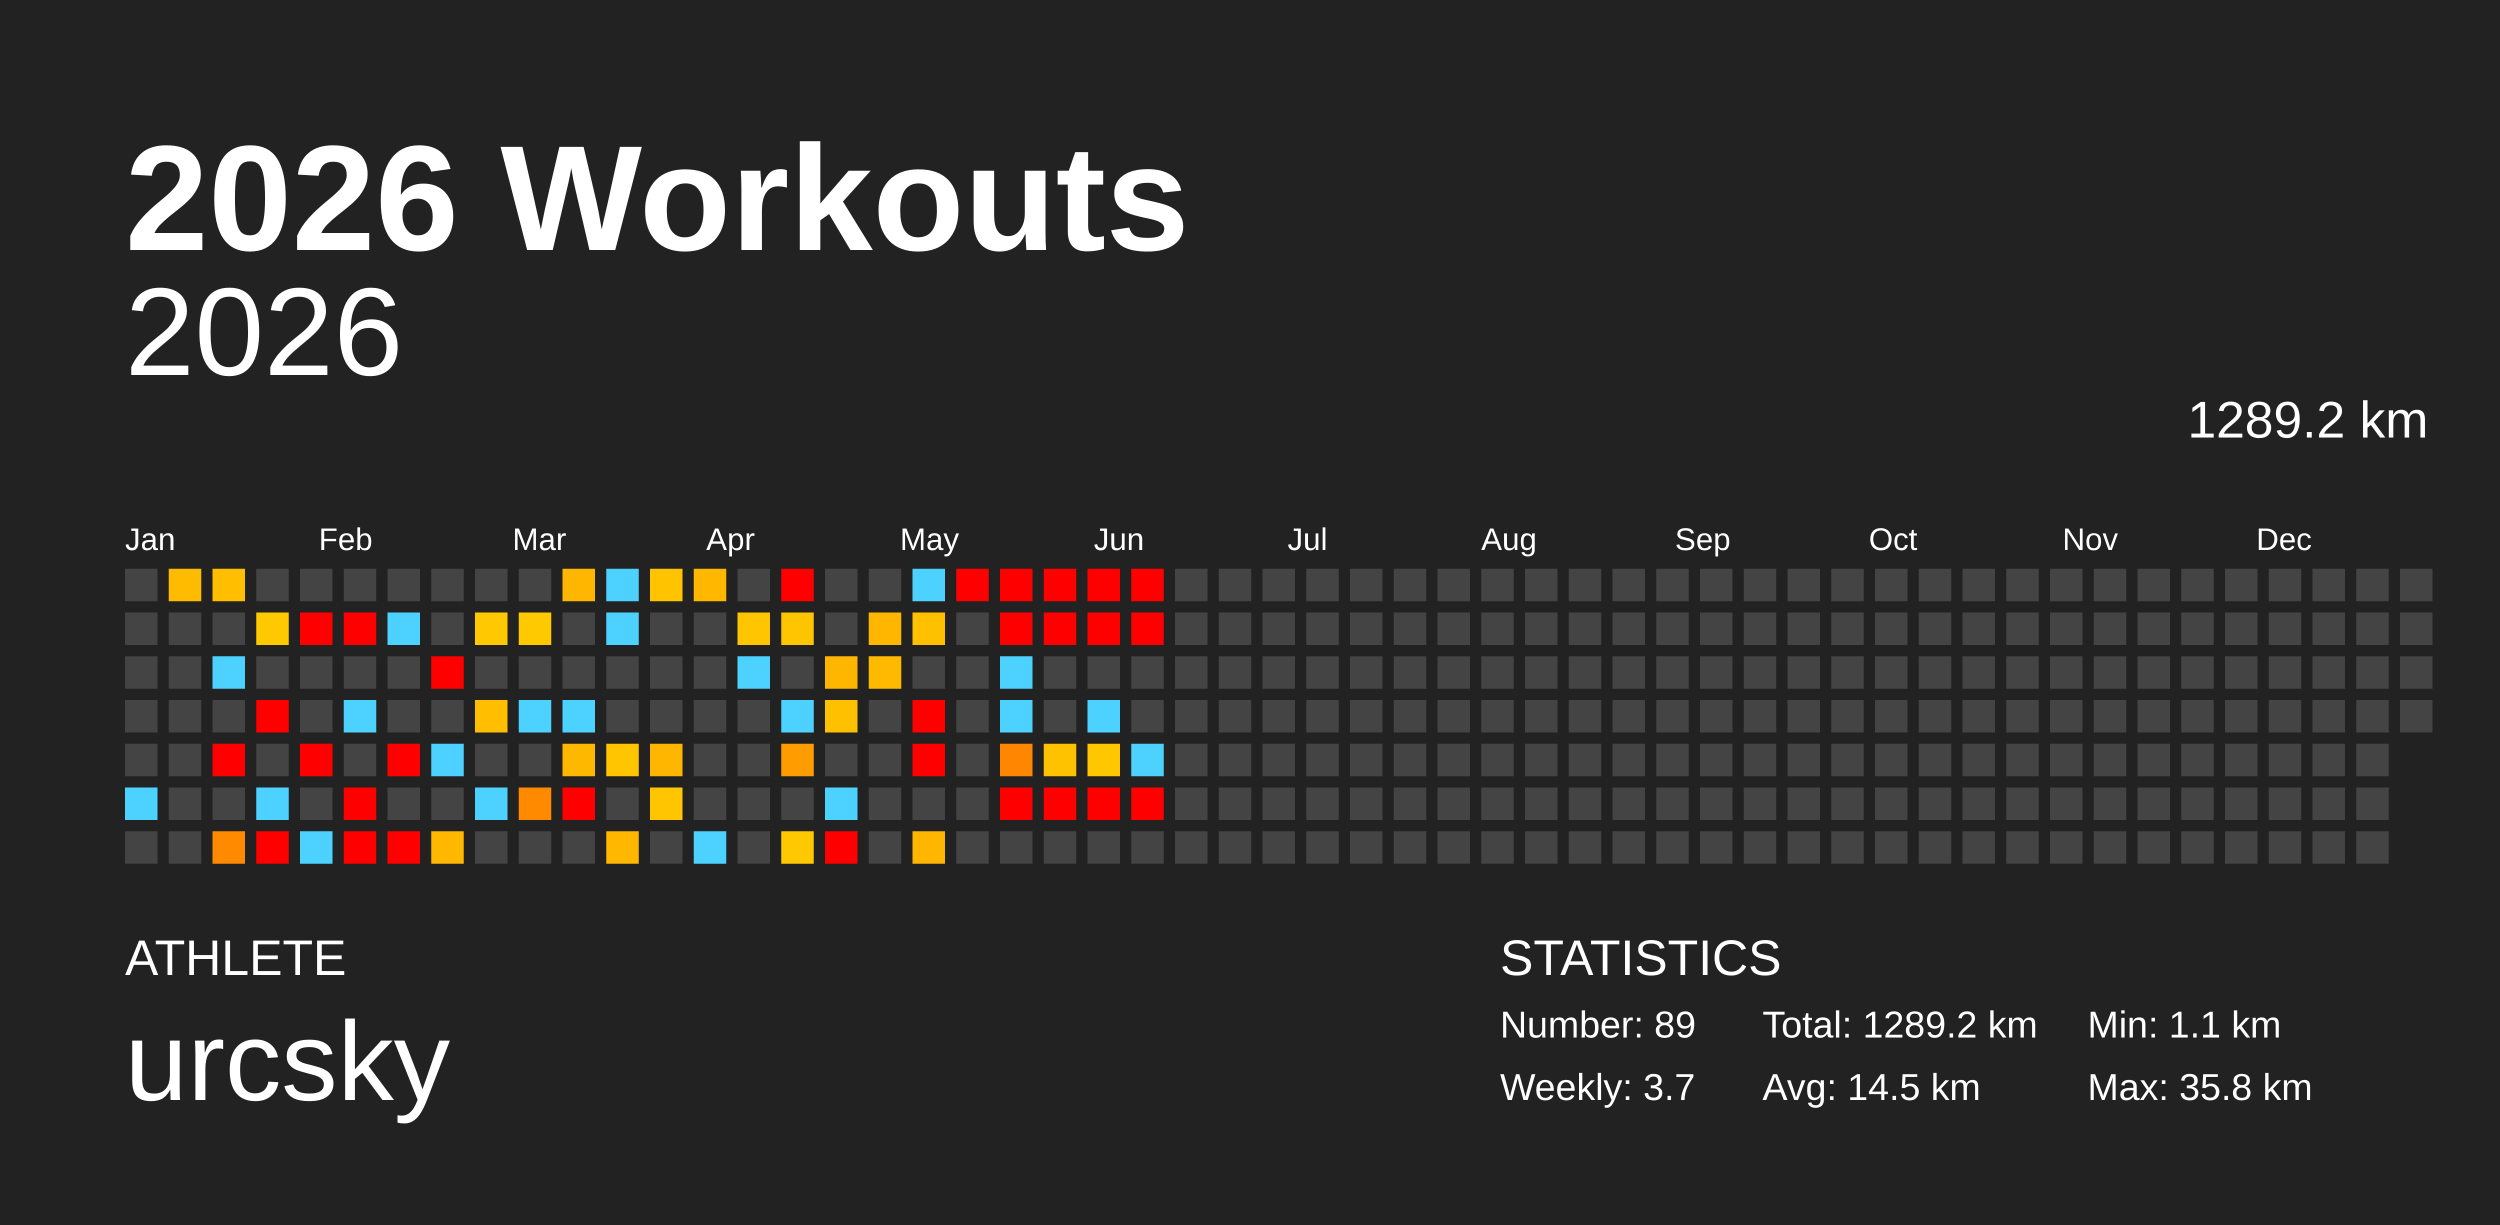
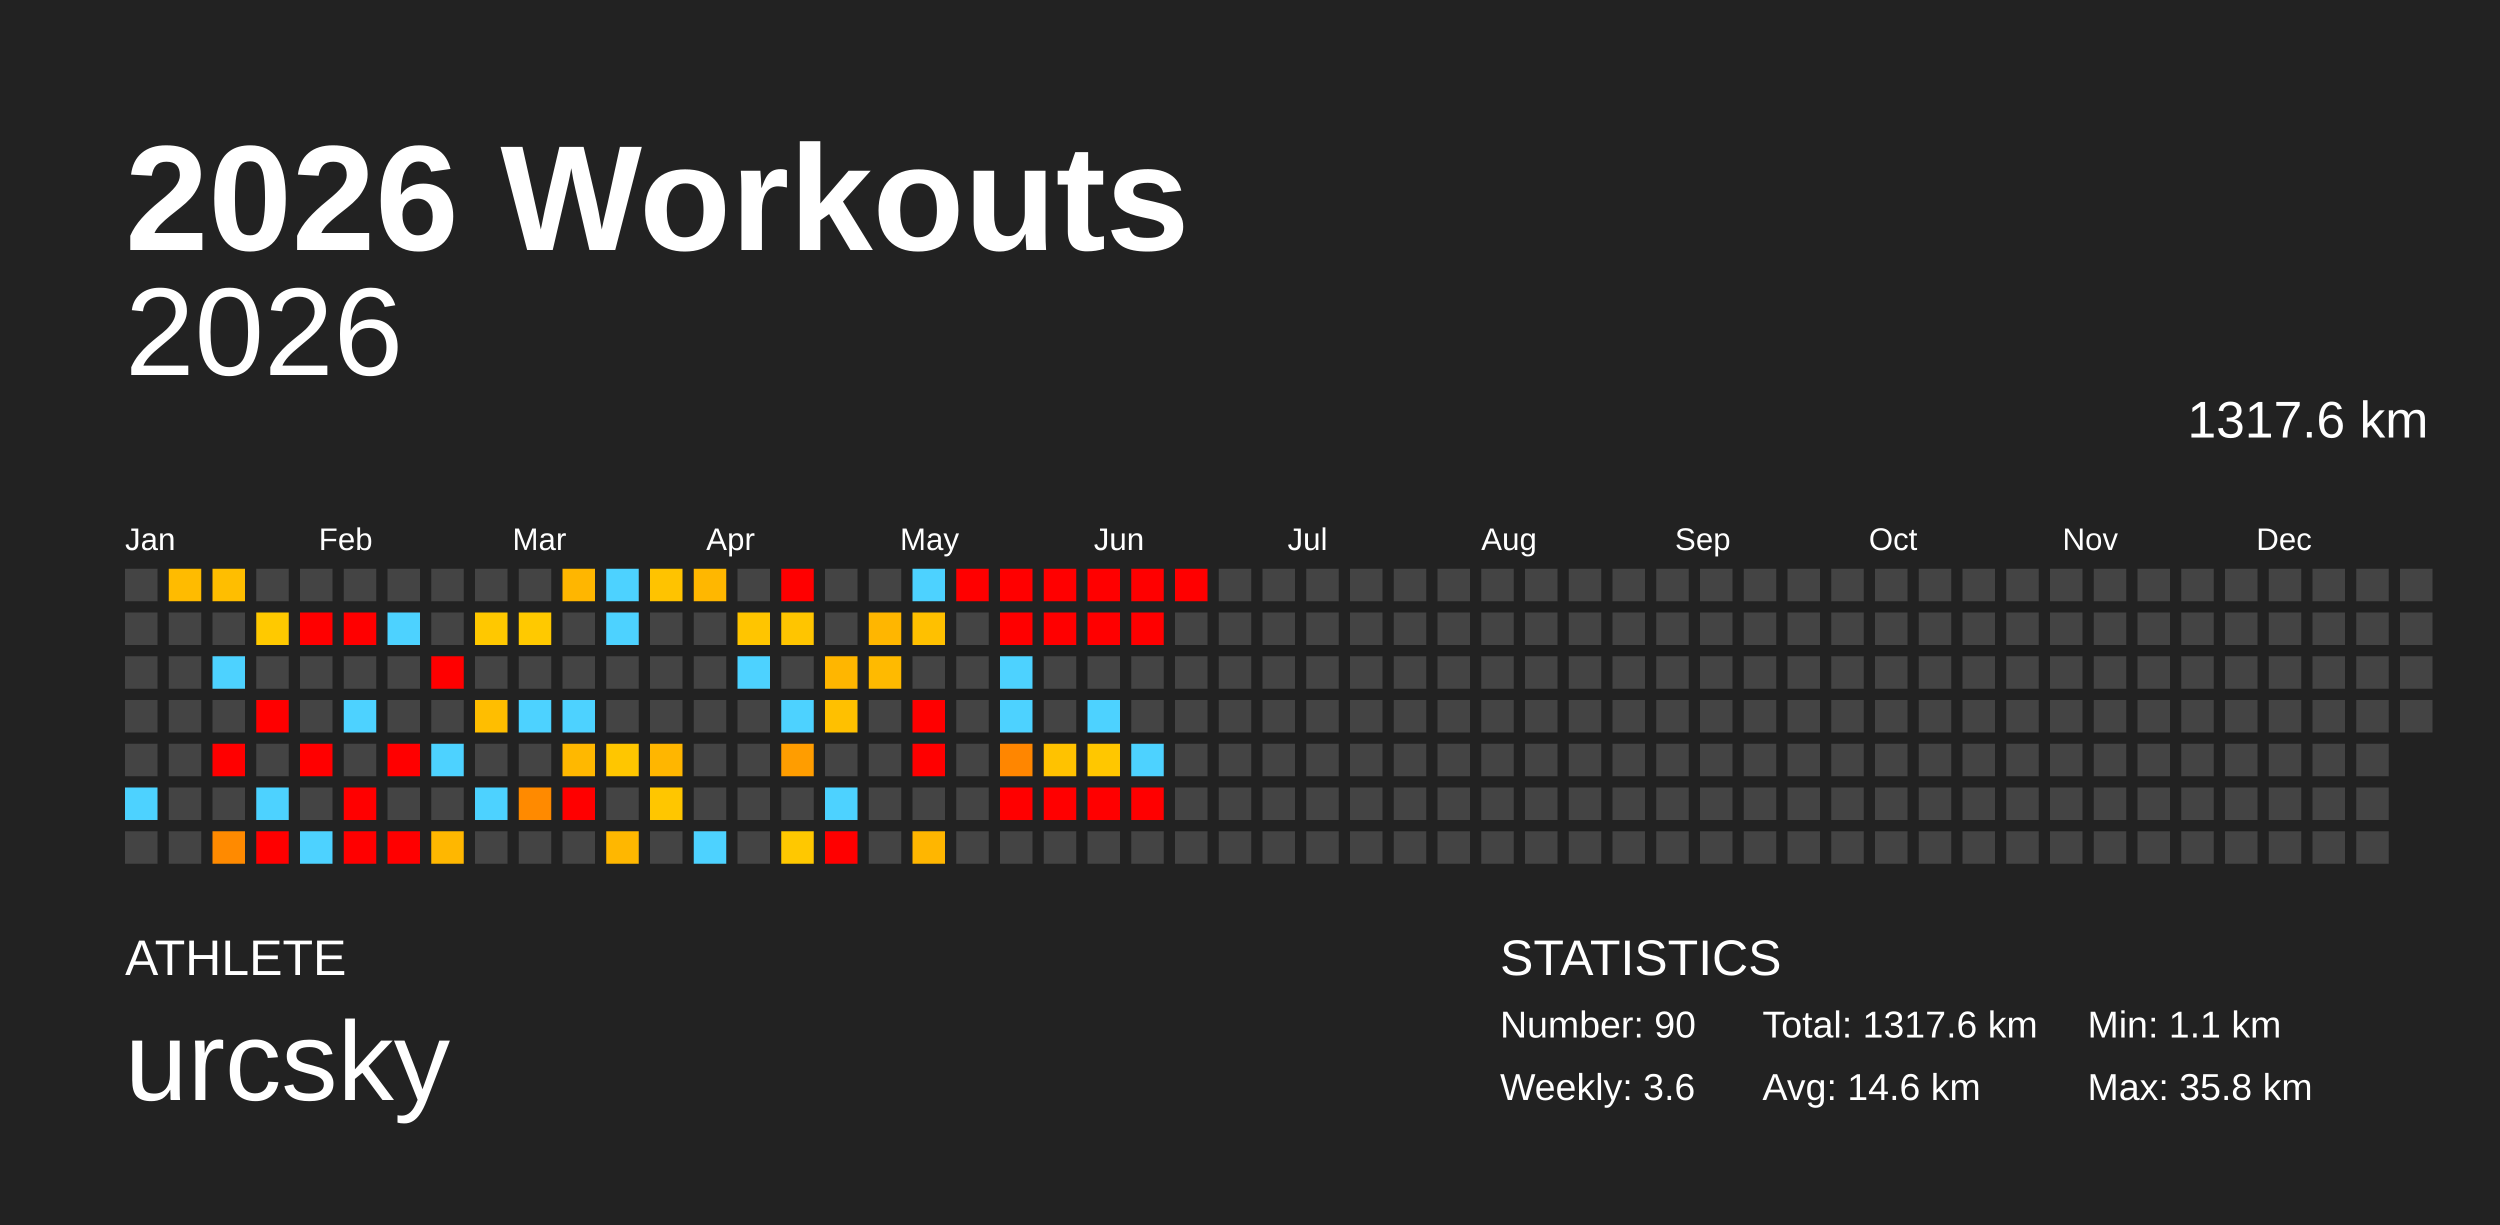
<svg xmlns="http://www.w3.org/2000/svg" baseProfile="full" height="98mm" version="1.1" viewBox="0,0,200,98" width="200mm">
  <defs />
  <rect fill="#222222" height="98" width="200" x="0" y="0" />
  <text fill="#FFFFFF" style="font-size:12px; font-family:Arial; font-weight:bold;" x="10" y="20">2026 Workouts</text>
  <text fill="#FFFFFF" style="font-size:4px; font-family:Arial" x="10" y="78">ATHLETE</text>
  <text fill="#FFFFFF" style="font-size:9px; font-family:Arial" x="10" y="88">urcsky</text>
  <text fill="#FFFFFF" style="font-size:4px; font-family:Arial" x="120" y="78">STATISTICS</text>
-   <text fill="#FFFFFF" style="font-size:3px; font-family:Arial" x="120" y="83">Number: 89</text>
-   <text fill="#FFFFFF" style="font-size:3px; font-family:Arial" x="120" y="88">Weekly: 3.7</text>
-   <text fill="#FFFFFF" style="font-size:3px; font-family:Arial" x="141" y="83">Total: 1289.2 km</text>
-   <text fill="#FFFFFF" style="font-size:3px; font-family:Arial" x="141" y="88">Avg: 14.5 km</text>
+   <text fill="#FFFFFF" style="font-size:3px; font-family:Arial" x="120" y="83">Number: 90</text>
+   <text fill="#FFFFFF" style="font-size:3px; font-family:Arial" x="120" y="88">Weekly: 3.6</text>
+   <text fill="#FFFFFF" style="font-size:3px; font-family:Arial" x="141" y="83">Total: 1317.6 km</text>
+   <text fill="#FFFFFF" style="font-size:3px; font-family:Arial" x="141" y="88">Avg: 14.6 km</text>
  <text fill="#FFFFFF" style="font-size:3px; font-family:Arial" x="167" y="83">Min: 1.1 km</text>
  <text fill="#FFFFFF" style="font-size:3px; font-family:Arial" x="167" y="88">Max: 35.8 km</text>
  <text alignment-baseline="hanging" fill="#FFFFFF" style="font-size:10.0px; font-family:Arial;" x="10" y="30">2026</text>
-   <text alignment-baseline="hanging" fill="#FFFFFF" style="font-size:4.125px; font-family:Arial;" x="175" y="35">1289.2 km</text>
+   <text alignment-baseline="hanging" fill="#FFFFFF" style="font-size:4.125px; font-family:Arial;" x="175" y="35">1317.6 km</text>
  <text fill="#FFFFFF" style="font-size:2.5px; font-family:Arial" x="10.0" y="44">Jan</text>
  <text fill="#FFFFFF" style="font-size:2.5px; font-family:Arial" x="25.5" y="44">Feb</text>
  <text fill="#FFFFFF" style="font-size:2.5px; font-family:Arial" x="41.0" y="44">Mar</text>
  <text fill="#FFFFFF" style="font-size:2.5px; font-family:Arial" x="56.5" y="44">Apr</text>
  <text fill="#FFFFFF" style="font-size:2.5px; font-family:Arial" x="72.0" y="44">May</text>
  <text fill="#FFFFFF" style="font-size:2.5px; font-family:Arial" x="87.5" y="44">Jun</text>
  <text fill="#FFFFFF" style="font-size:2.5px; font-family:Arial" x="103.0" y="44">Jul</text>
  <text fill="#FFFFFF" style="font-size:2.5px; font-family:Arial" x="118.5" y="44">Aug</text>
  <text fill="#FFFFFF" style="font-size:2.5px; font-family:Arial" x="134.0" y="44">Sep</text>
  <text fill="#FFFFFF" style="font-size:2.5px; font-family:Arial" x="149.5" y="44">Oct</text>
  <text fill="#FFFFFF" style="font-size:2.5px; font-family:Arial" x="165.0" y="44">Nov</text>
  <text fill="#FFFFFF" style="font-size:2.5px; font-family:Arial" x="180.5" y="44">Dec</text>
  <rect fill="#444444" height="2.6" width="2.6" x="10.0" y="45.5" />
  <rect fill="#444444" height="2.6" width="2.6" x="10.0" y="49.0" />
  <rect fill="#444444" height="2.6" width="2.6" x="10.0" y="52.5" />
  <rect fill="#444444" height="2.6" width="2.6" x="10.0" y="56.0" />
  <rect fill="#444444" height="2.6" width="2.6" x="10.0" y="59.5" />
  <rect fill="#4dd2ff" height="2.6" width="2.6" x="10.0" y="63.0" />
  <rect fill="#444444" height="2.6" width="2.6" x="10.0" y="66.5" />
  <rect fill="#ffbb00" height="2.6" width="2.6" x="13.5" y="45.5" />
  <rect fill="#444444" height="2.6" width="2.6" x="13.5" y="49.0" />
  <rect fill="#444444" height="2.6" width="2.6" x="13.5" y="52.5" />
  <rect fill="#444444" height="2.6" width="2.6" x="13.5" y="56.0" />
  <rect fill="#444444" height="2.6" width="2.6" x="13.5" y="59.5" />
  <rect fill="#444444" height="2.6" width="2.6" x="13.5" y="63.0" />
  <rect fill="#444444" height="2.6" width="2.6" x="13.5" y="66.5" />
  <rect fill="#ffbe00" height="2.6" width="2.6" x="17.0" y="45.5" />
  <rect fill="#444444" height="2.6" width="2.6" x="17.0" y="49.0" />
  <rect fill="#4dd2ff" height="2.6" width="2.6" x="17.0" y="52.5" />
  <rect fill="#444444" height="2.6" width="2.6" x="17.0" y="56.0" />
  <rect fill="red" height="2.6" width="2.6" x="17.0" y="59.5" />
  <rect fill="#444444" height="2.6" width="2.6" x="17.0" y="63.0" />
  <rect fill="#ff8a00" height="2.6" width="2.6" x="17.0" y="66.5" />
  <rect fill="#444444" height="2.6" width="2.6" x="20.5" y="45.5" />
  <rect fill="#ffc900" height="2.6" width="2.6" x="20.5" y="49.0" />
  <rect fill="#444444" height="2.6" width="2.6" x="20.5" y="52.5" />
  <rect fill="red" height="2.6" width="2.6" x="20.5" y="56.0" />
  <rect fill="#444444" height="2.6" width="2.6" x="20.5" y="59.5" />
  <rect fill="#4dd2ff" height="2.6" width="2.6" x="20.5" y="63.0" />
  <rect fill="red" height="2.6" width="2.6" x="20.5" y="66.5" />
  <rect fill="#444444" height="2.6" width="2.6" x="24.0" y="45.5" />
  <rect fill="red" height="2.6" width="2.6" x="24.0" y="49.0" />
  <rect fill="#444444" height="2.6" width="2.6" x="24.0" y="52.5" />
  <rect fill="#444444" height="2.6" width="2.6" x="24.0" y="56.0" />
  <rect fill="red" height="2.6" width="2.6" x="24.0" y="59.5" />
  <rect fill="#444444" height="2.6" width="2.6" x="24.0" y="63.0" />
  <rect fill="#4dd2ff" height="2.6" width="2.6" x="24.0" y="66.5" />
  <rect fill="#444444" height="2.6" width="2.6" x="27.5" y="45.5" />
  <rect fill="red" height="2.6" width="2.6" x="27.5" y="49.0" />
  <rect fill="#444444" height="2.6" width="2.6" x="27.5" y="52.5" />
  <rect fill="#4dd2ff" height="2.6" width="2.6" x="27.5" y="56.0" />
  <rect fill="#444444" height="2.6" width="2.6" x="27.5" y="59.5" />
  <rect fill="red" height="2.6" width="2.6" x="27.5" y="63.0" />
  <rect fill="red" height="2.6" width="2.6" x="27.5" y="66.5" />
  <rect fill="#444444" height="2.6" width="2.6" x="31.0" y="45.5" />
  <rect fill="#4dd2ff" height="2.6" width="2.6" x="31.0" y="49.0" />
  <rect fill="#444444" height="2.6" width="2.6" x="31.0" y="52.5" />
  <rect fill="#444444" height="2.6" width="2.6" x="31.0" y="56.0" />
  <rect fill="red" height="2.6" width="2.6" x="31.0" y="59.5" />
  <rect fill="#444444" height="2.6" width="2.6" x="31.0" y="63.0" />
  <rect fill="red" height="2.6" width="2.6" x="31.0" y="66.5" />
  <rect fill="#444444" height="2.6" width="2.6" x="34.5" y="45.5" />
  <rect fill="#444444" height="2.6" width="2.6" x="34.5" y="49.0" />
  <rect fill="red" height="2.6" width="2.6" x="34.5" y="52.5" />
  <rect fill="#444444" height="2.6" width="2.6" x="34.5" y="56.0" />
  <rect fill="#4dd2ff" height="2.6" width="2.6" x="34.5" y="59.5" />
  <rect fill="#444444" height="2.6" width="2.6" x="34.5" y="63.0" />
  <rect fill="#ffb700" height="2.6" width="2.6" x="34.5" y="66.5" />
  <rect fill="#444444" height="2.6" width="2.6" x="38.0" y="45.5" />
  <rect fill="#ffc800" height="2.6" width="2.6" x="38.0" y="49.0" />
  <rect fill="#444444" height="2.6" width="2.6" x="38.0" y="52.5" />
  <rect fill="#ffbe00" height="2.6" width="2.6" x="38.0" y="56.0" />
  <rect fill="#444444" height="2.6" width="2.6" x="38.0" y="59.5" />
  <rect fill="#4dd2ff" height="2.6" width="2.6" x="38.0" y="63.0" />
  <rect fill="#444444" height="2.6" width="2.6" x="38.0" y="66.5" />
  <rect fill="#444444" height="2.6" width="2.6" x="41.5" y="45.5" />
  <rect fill="#ffc900" height="2.6" width="2.6" x="41.5" y="49.0" />
  <rect fill="#444444" height="2.6" width="2.6" x="41.5" y="52.5" />
  <rect fill="#4dd2ff" height="2.6" width="2.6" x="41.5" y="56.0" />
  <rect fill="#444444" height="2.6" width="2.6" x="41.5" y="59.5" />
  <rect fill="#ff8a00" height="2.6" width="2.6" x="41.5" y="63.0" />
  <rect fill="#444444" height="2.6" width="2.6" x="41.5" y="66.5" />
  <rect fill="#ffb600" height="2.6" width="2.6" x="45.0" y="45.5" />
  <rect fill="#444444" height="2.6" width="2.6" x="45.0" y="49.0" />
  <rect fill="#444444" height="2.6" width="2.6" x="45.0" y="52.5" />
  <rect fill="#4dd2ff" height="2.6" width="2.6" x="45.0" y="56.0" />
  <rect fill="#ffb800" height="2.6" width="2.6" x="45.0" y="59.5" />
  <rect fill="red" height="2.6" width="2.6" x="45.0" y="63.0" />
  <rect fill="#444444" height="2.6" width="2.6" x="45.0" y="66.5" />
  <rect fill="#4dd2ff" height="2.6" width="2.6" x="48.5" y="45.5" />
  <rect fill="#4dd2ff" height="2.6" width="2.6" x="48.5" y="49.0" />
  <rect fill="#444444" height="2.6" width="2.6" x="48.5" y="52.5" />
  <rect fill="#444444" height="2.6" width="2.6" x="48.5" y="56.0" />
  <rect fill="#ffc600" height="2.6" width="2.6" x="48.5" y="59.5" />
  <rect fill="#444444" height="2.6" width="2.6" x="48.5" y="63.0" />
  <rect fill="#ffb700" height="2.6" width="2.6" x="48.5" y="66.5" />
  <rect fill="#ffc300" height="2.6" width="2.6" x="52.0" y="45.5" />
  <rect fill="#444444" height="2.6" width="2.6" x="52.0" y="49.0" />
  <rect fill="#444444" height="2.6" width="2.6" x="52.0" y="52.5" />
  <rect fill="#444444" height="2.6" width="2.6" x="52.0" y="56.0" />
  <rect fill="#ffb600" height="2.6" width="2.6" x="52.0" y="59.5" />
  <rect fill="#ffc600" height="2.6" width="2.6" x="52.0" y="63.0" />
  <rect fill="#444444" height="2.6" width="2.6" x="52.0" y="66.5" />
  <rect fill="#ffb700" height="2.6" width="2.6" x="55.5" y="45.5" />
  <rect fill="#444444" height="2.6" width="2.6" x="55.5" y="49.0" />
  <rect fill="#444444" height="2.6" width="2.6" x="55.5" y="52.5" />
  <rect fill="#444444" height="2.6" width="2.6" x="55.5" y="56.0" />
  <rect fill="#444444" height="2.6" width="2.6" x="55.5" y="59.5" />
  <rect fill="#444444" height="2.6" width="2.6" x="55.5" y="63.0" />
  <rect fill="#4dd2ff" height="2.6" width="2.6" x="55.5" y="66.5" />
  <rect fill="#444444" height="2.6" width="2.6" x="59.0" y="45.5" />
  <rect fill="#ffc500" height="2.6" width="2.6" x="59.0" y="49.0" />
  <rect fill="#4dd2ff" height="2.6" width="2.6" x="59.0" y="52.5" />
  <rect fill="#444444" height="2.6" width="2.6" x="59.0" y="56.0" />
  <rect fill="#444444" height="2.6" width="2.6" x="59.0" y="59.5" />
  <rect fill="#444444" height="2.6" width="2.6" x="59.0" y="63.0" />
  <rect fill="#444444" height="2.6" width="2.6" x="59.0" y="66.5" />
  <rect fill="red" height="2.6" width="2.6" x="62.5" y="45.5" />
  <rect fill="#ffc500" height="2.6" width="2.6" x="62.5" y="49.0" />
  <rect fill="#444444" height="2.6" width="2.6" x="62.5" y="52.5" />
  <rect fill="#4dd2ff" height="2.6" width="2.6" x="62.5" y="56.0" />
  <rect fill="#ff9d00" height="2.6" width="2.6" x="62.5" y="59.5" />
  <rect fill="#444444" height="2.6" width="2.6" x="62.5" y="63.0" />
  <rect fill="#ffc800" height="2.6" width="2.6" x="62.5" y="66.5" />
  <rect fill="#444444" height="2.6" width="2.6" x="66.0" y="45.5" />
  <rect fill="#444444" height="2.6" width="2.6" x="66.0" y="49.0" />
  <rect fill="#ffb600" height="2.6" width="2.6" x="66.0" y="52.5" />
  <rect fill="#ffc000" height="2.6" width="2.6" x="66.0" y="56.0" />
  <rect fill="#444444" height="2.6" width="2.6" x="66.0" y="59.5" />
  <rect fill="#4dd2ff" height="2.6" width="2.6" x="66.0" y="63.0" />
  <rect fill="red" height="2.6" width="2.6" x="66.0" y="66.5" />
  <rect fill="#444444" height="2.6" width="2.6" x="69.5" y="45.5" />
  <rect fill="#ffb600" height="2.6" width="2.6" x="69.5" y="49.0" />
  <rect fill="#ffba00" height="2.6" width="2.6" x="69.5" y="52.5" />
  <rect fill="#444444" height="2.6" width="2.6" x="69.5" y="56.0" />
  <rect fill="#444444" height="2.6" width="2.6" x="69.5" y="59.5" />
  <rect fill="#444444" height="2.6" width="2.6" x="69.5" y="63.0" />
  <rect fill="#444444" height="2.6" width="2.6" x="69.5" y="66.5" />
  <rect fill="#4dd2ff" height="2.6" width="2.6" x="73.0" y="45.5" />
  <rect fill="#ffc000" height="2.6" width="2.6" x="73.0" y="49.0" />
  <rect fill="#444444" height="2.6" width="2.6" x="73.0" y="52.5" />
  <rect fill="red" height="2.6" width="2.6" x="73.0" y="56.0" />
  <rect fill="red" height="2.6" width="2.6" x="73.0" y="59.5" />
  <rect fill="#444444" height="2.6" width="2.6" x="73.0" y="63.0" />
  <rect fill="#ffb600" height="2.6" width="2.6" x="73.0" y="66.5" />
  <rect fill="red" height="2.6" width="2.6" x="76.5" y="45.5" />
  <rect fill="#444444" height="2.6" width="2.6" x="76.5" y="49.0" />
  <rect fill="#444444" height="2.6" width="2.6" x="76.5" y="52.5" />
  <rect fill="#444444" height="2.6" width="2.6" x="76.5" y="56.0" />
  <rect fill="#444444" height="2.6" width="2.6" x="76.5" y="59.5" />
  <rect fill="#444444" height="2.6" width="2.6" x="76.5" y="63.0" />
  <rect fill="#444444" height="2.6" width="2.6" x="76.5" y="66.5" />
  <rect fill="red" height="2.6" width="2.6" x="80.0" y="45.5" />
  <rect fill="red" height="2.6" width="2.6" x="80.0" y="49.0" />
  <rect fill="#4dd2ff" height="2.6" width="2.6" x="80.0" y="52.5" />
  <rect fill="#4dd2ff" height="2.6" width="2.6" x="80.0" y="56.0" />
  <rect fill="#ff8600" height="2.6" width="2.6" x="80.0" y="59.5" />
  <rect fill="red" height="2.6" width="2.6" x="80.0" y="63.0" />
  <rect fill="#444444" height="2.6" width="2.6" x="80.0" y="66.5" />
  <rect fill="red" height="2.6" width="2.6" x="83.5" y="45.5" />
  <rect fill="red" height="2.6" width="2.6" x="83.5" y="49.0" />
  <rect fill="#444444" height="2.6" width="2.6" x="83.5" y="52.5" />
  <rect fill="#444444" height="2.6" width="2.6" x="83.5" y="56.0" />
  <rect fill="#ffc200" height="2.6" width="2.6" x="83.5" y="59.5" />
  <rect fill="red" height="2.6" width="2.6" x="83.5" y="63.0" />
  <rect fill="#444444" height="2.6" width="2.6" x="83.5" y="66.5" />
  <rect fill="red" height="2.6" width="2.6" x="87.0" y="45.5" />
  <rect fill="red" height="2.6" width="2.6" x="87.0" y="49.0" />
  <rect fill="#444444" height="2.6" width="2.6" x="87.0" y="52.5" />
  <rect fill="#4dd2ff" height="2.6" width="2.6" x="87.0" y="56.0" />
  <rect fill="#ffc700" height="2.6" width="2.6" x="87.0" y="59.5" />
  <rect fill="red" height="2.6" width="2.6" x="87.0" y="63.0" />
  <rect fill="#444444" height="2.6" width="2.6" x="87.0" y="66.5" />
  <rect fill="red" height="2.6" width="2.6" x="90.5" y="45.5" />
  <rect fill="red" height="2.6" width="2.6" x="90.5" y="49.0" />
  <rect fill="#444444" height="2.6" width="2.6" x="90.5" y="52.5" />
  <rect fill="#444444" height="2.6" width="2.6" x="90.5" y="56.0" />
  <rect fill="#4dd2ff" height="2.6" width="2.6" x="90.5" y="59.5" />
  <rect fill="red" height="2.6" width="2.6" x="90.5" y="63.0" />
  <rect fill="#444444" height="2.6" width="2.6" x="90.5" y="66.5" />
-   <rect fill="#444444" height="2.6" width="2.6" x="94.0" y="45.5" />
+   <rect fill="red" height="2.6" width="2.6" x="94.0" y="45.5" />
  <rect fill="#444444" height="2.6" width="2.6" x="94.0" y="49.0" />
  <rect fill="#444444" height="2.6" width="2.6" x="94.0" y="52.5" />
  <rect fill="#444444" height="2.6" width="2.6" x="94.0" y="56.0" />
  <rect fill="#444444" height="2.6" width="2.6" x="94.0" y="59.5" />
  <rect fill="#444444" height="2.6" width="2.6" x="94.0" y="63.0" />
  <rect fill="#444444" height="2.6" width="2.6" x="94.0" y="66.5" />
  <rect fill="#444444" height="2.6" width="2.6" x="97.5" y="45.5" />
  <rect fill="#444444" height="2.6" width="2.6" x="97.5" y="49.0" />
  <rect fill="#444444" height="2.6" width="2.6" x="97.5" y="52.5" />
  <rect fill="#444444" height="2.6" width="2.6" x="97.5" y="56.0" />
  <rect fill="#444444" height="2.6" width="2.6" x="97.5" y="59.5" />
  <rect fill="#444444" height="2.6" width="2.6" x="97.5" y="63.0" />
  <rect fill="#444444" height="2.6" width="2.6" x="97.5" y="66.5" />
  <rect fill="#444444" height="2.6" width="2.6" x="101.0" y="45.5" />
  <rect fill="#444444" height="2.6" width="2.6" x="101.0" y="49.0" />
  <rect fill="#444444" height="2.6" width="2.6" x="101.0" y="52.5" />
  <rect fill="#444444" height="2.6" width="2.6" x="101.0" y="56.0" />
  <rect fill="#444444" height="2.6" width="2.6" x="101.0" y="59.5" />
  <rect fill="#444444" height="2.6" width="2.6" x="101.0" y="63.0" />
  <rect fill="#444444" height="2.6" width="2.6" x="101.0" y="66.5" />
  <rect fill="#444444" height="2.6" width="2.6" x="104.5" y="45.5" />
  <rect fill="#444444" height="2.6" width="2.6" x="104.5" y="49.0" />
  <rect fill="#444444" height="2.6" width="2.6" x="104.5" y="52.5" />
  <rect fill="#444444" height="2.6" width="2.6" x="104.5" y="56.0" />
  <rect fill="#444444" height="2.6" width="2.6" x="104.5" y="59.5" />
  <rect fill="#444444" height="2.6" width="2.6" x="104.5" y="63.0" />
  <rect fill="#444444" height="2.6" width="2.6" x="104.5" y="66.5" />
  <rect fill="#444444" height="2.6" width="2.6" x="108.0" y="45.5" />
  <rect fill="#444444" height="2.6" width="2.6" x="108.0" y="49.0" />
  <rect fill="#444444" height="2.6" width="2.6" x="108.0" y="52.5" />
  <rect fill="#444444" height="2.6" width="2.6" x="108.0" y="56.0" />
  <rect fill="#444444" height="2.6" width="2.6" x="108.0" y="59.5" />
  <rect fill="#444444" height="2.6" width="2.6" x="108.0" y="63.0" />
  <rect fill="#444444" height="2.6" width="2.6" x="108.0" y="66.5" />
  <rect fill="#444444" height="2.6" width="2.6" x="111.5" y="45.5" />
  <rect fill="#444444" height="2.6" width="2.6" x="111.5" y="49.0" />
  <rect fill="#444444" height="2.6" width="2.6" x="111.5" y="52.5" />
  <rect fill="#444444" height="2.6" width="2.6" x="111.5" y="56.0" />
  <rect fill="#444444" height="2.6" width="2.6" x="111.5" y="59.5" />
  <rect fill="#444444" height="2.6" width="2.6" x="111.5" y="63.0" />
  <rect fill="#444444" height="2.6" width="2.6" x="111.5" y="66.5" />
  <rect fill="#444444" height="2.6" width="2.6" x="115.0" y="45.5" />
  <rect fill="#444444" height="2.6" width="2.6" x="115.0" y="49.0" />
  <rect fill="#444444" height="2.6" width="2.6" x="115.0" y="52.5" />
  <rect fill="#444444" height="2.6" width="2.6" x="115.0" y="56.0" />
  <rect fill="#444444" height="2.6" width="2.6" x="115.0" y="59.5" />
  <rect fill="#444444" height="2.6" width="2.6" x="115.0" y="63.0" />
  <rect fill="#444444" height="2.6" width="2.6" x="115.0" y="66.5" />
  <rect fill="#444444" height="2.6" width="2.6" x="118.5" y="45.5" />
  <rect fill="#444444" height="2.6" width="2.6" x="118.5" y="49.0" />
  <rect fill="#444444" height="2.6" width="2.6" x="118.5" y="52.5" />
  <rect fill="#444444" height="2.6" width="2.6" x="118.5" y="56.0" />
  <rect fill="#444444" height="2.6" width="2.6" x="118.5" y="59.5" />
  <rect fill="#444444" height="2.6" width="2.6" x="118.5" y="63.0" />
  <rect fill="#444444" height="2.6" width="2.6" x="118.5" y="66.5" />
  <rect fill="#444444" height="2.6" width="2.6" x="122.0" y="45.5" />
  <rect fill="#444444" height="2.6" width="2.6" x="122.0" y="49.0" />
  <rect fill="#444444" height="2.6" width="2.6" x="122.0" y="52.5" />
  <rect fill="#444444" height="2.6" width="2.6" x="122.0" y="56.0" />
  <rect fill="#444444" height="2.6" width="2.6" x="122.0" y="59.5" />
  <rect fill="#444444" height="2.6" width="2.6" x="122.0" y="63.0" />
  <rect fill="#444444" height="2.6" width="2.6" x="122.0" y="66.5" />
  <rect fill="#444444" height="2.6" width="2.6" x="125.5" y="45.5" />
  <rect fill="#444444" height="2.6" width="2.6" x="125.5" y="49.0" />
  <rect fill="#444444" height="2.6" width="2.6" x="125.5" y="52.5" />
  <rect fill="#444444" height="2.6" width="2.6" x="125.5" y="56.0" />
  <rect fill="#444444" height="2.6" width="2.6" x="125.5" y="59.5" />
  <rect fill="#444444" height="2.6" width="2.6" x="125.5" y="63.0" />
  <rect fill="#444444" height="2.6" width="2.6" x="125.5" y="66.5" />
  <rect fill="#444444" height="2.6" width="2.6" x="129.0" y="45.5" />
  <rect fill="#444444" height="2.6" width="2.6" x="129.0" y="49.0" />
  <rect fill="#444444" height="2.6" width="2.6" x="129.0" y="52.5" />
  <rect fill="#444444" height="2.6" width="2.6" x="129.0" y="56.0" />
  <rect fill="#444444" height="2.6" width="2.6" x="129.0" y="59.5" />
  <rect fill="#444444" height="2.6" width="2.6" x="129.0" y="63.0" />
  <rect fill="#444444" height="2.6" width="2.6" x="129.0" y="66.5" />
  <rect fill="#444444" height="2.6" width="2.6" x="132.5" y="45.5" />
  <rect fill="#444444" height="2.6" width="2.6" x="132.5" y="49.0" />
  <rect fill="#444444" height="2.6" width="2.6" x="132.5" y="52.5" />
  <rect fill="#444444" height="2.6" width="2.6" x="132.5" y="56.0" />
  <rect fill="#444444" height="2.6" width="2.6" x="132.5" y="59.5" />
  <rect fill="#444444" height="2.6" width="2.6" x="132.5" y="63.0" />
  <rect fill="#444444" height="2.6" width="2.6" x="132.5" y="66.5" />
  <rect fill="#444444" height="2.6" width="2.6" x="136.0" y="45.5" />
  <rect fill="#444444" height="2.6" width="2.6" x="136.0" y="49.0" />
  <rect fill="#444444" height="2.6" width="2.6" x="136.0" y="52.5" />
  <rect fill="#444444" height="2.6" width="2.6" x="136.0" y="56.0" />
  <rect fill="#444444" height="2.6" width="2.6" x="136.0" y="59.5" />
  <rect fill="#444444" height="2.6" width="2.6" x="136.0" y="63.0" />
  <rect fill="#444444" height="2.6" width="2.6" x="136.0" y="66.5" />
  <rect fill="#444444" height="2.6" width="2.6" x="139.5" y="45.5" />
  <rect fill="#444444" height="2.6" width="2.6" x="139.5" y="49.0" />
  <rect fill="#444444" height="2.6" width="2.6" x="139.5" y="52.5" />
  <rect fill="#444444" height="2.6" width="2.6" x="139.5" y="56.0" />
  <rect fill="#444444" height="2.6" width="2.6" x="139.5" y="59.5" />
  <rect fill="#444444" height="2.6" width="2.6" x="139.5" y="63.0" />
  <rect fill="#444444" height="2.6" width="2.6" x="139.5" y="66.5" />
  <rect fill="#444444" height="2.6" width="2.6" x="143.0" y="45.5" />
  <rect fill="#444444" height="2.6" width="2.6" x="143.0" y="49.0" />
  <rect fill="#444444" height="2.6" width="2.6" x="143.0" y="52.5" />
  <rect fill="#444444" height="2.6" width="2.6" x="143.0" y="56.0" />
  <rect fill="#444444" height="2.6" width="2.6" x="143.0" y="59.5" />
  <rect fill="#444444" height="2.6" width="2.6" x="143.0" y="63.0" />
  <rect fill="#444444" height="2.6" width="2.6" x="143.0" y="66.5" />
  <rect fill="#444444" height="2.6" width="2.6" x="146.5" y="45.5" />
  <rect fill="#444444" height="2.6" width="2.6" x="146.5" y="49.0" />
  <rect fill="#444444" height="2.6" width="2.6" x="146.5" y="52.5" />
  <rect fill="#444444" height="2.6" width="2.6" x="146.5" y="56.0" />
  <rect fill="#444444" height="2.6" width="2.6" x="146.5" y="59.5" />
  <rect fill="#444444" height="2.6" width="2.6" x="146.5" y="63.0" />
  <rect fill="#444444" height="2.6" width="2.6" x="146.5" y="66.5" />
  <rect fill="#444444" height="2.6" width="2.6" x="150.0" y="45.5" />
  <rect fill="#444444" height="2.6" width="2.6" x="150.0" y="49.0" />
  <rect fill="#444444" height="2.6" width="2.6" x="150.0" y="52.5" />
  <rect fill="#444444" height="2.6" width="2.6" x="150.0" y="56.0" />
  <rect fill="#444444" height="2.6" width="2.6" x="150.0" y="59.5" />
  <rect fill="#444444" height="2.6" width="2.6" x="150.0" y="63.0" />
  <rect fill="#444444" height="2.6" width="2.6" x="150.0" y="66.5" />
  <rect fill="#444444" height="2.6" width="2.6" x="153.5" y="45.5" />
  <rect fill="#444444" height="2.6" width="2.6" x="153.5" y="49.0" />
  <rect fill="#444444" height="2.6" width="2.6" x="153.5" y="52.5" />
  <rect fill="#444444" height="2.6" width="2.6" x="153.5" y="56.0" />
  <rect fill="#444444" height="2.6" width="2.6" x="153.5" y="59.5" />
  <rect fill="#444444" height="2.6" width="2.6" x="153.5" y="63.0" />
  <rect fill="#444444" height="2.6" width="2.6" x="153.5" y="66.5" />
  <rect fill="#444444" height="2.6" width="2.6" x="157.0" y="45.5" />
  <rect fill="#444444" height="2.6" width="2.6" x="157.0" y="49.0" />
  <rect fill="#444444" height="2.6" width="2.6" x="157.0" y="52.5" />
  <rect fill="#444444" height="2.6" width="2.6" x="157.0" y="56.0" />
  <rect fill="#444444" height="2.6" width="2.6" x="157.0" y="59.5" />
  <rect fill="#444444" height="2.6" width="2.6" x="157.0" y="63.0" />
  <rect fill="#444444" height="2.6" width="2.6" x="157.0" y="66.5" />
  <rect fill="#444444" height="2.6" width="2.6" x="160.5" y="45.5" />
  <rect fill="#444444" height="2.6" width="2.6" x="160.5" y="49.0" />
  <rect fill="#444444" height="2.6" width="2.6" x="160.5" y="52.5" />
  <rect fill="#444444" height="2.6" width="2.6" x="160.5" y="56.0" />
  <rect fill="#444444" height="2.6" width="2.6" x="160.5" y="59.5" />
  <rect fill="#444444" height="2.6" width="2.6" x="160.5" y="63.0" />
  <rect fill="#444444" height="2.6" width="2.6" x="160.5" y="66.5" />
  <rect fill="#444444" height="2.6" width="2.6" x="164.0" y="45.5" />
  <rect fill="#444444" height="2.6" width="2.6" x="164.0" y="49.0" />
  <rect fill="#444444" height="2.6" width="2.6" x="164.0" y="52.5" />
  <rect fill="#444444" height="2.6" width="2.6" x="164.0" y="56.0" />
  <rect fill="#444444" height="2.6" width="2.6" x="164.0" y="59.5" />
  <rect fill="#444444" height="2.6" width="2.6" x="164.0" y="63.0" />
  <rect fill="#444444" height="2.6" width="2.6" x="164.0" y="66.5" />
  <rect fill="#444444" height="2.6" width="2.6" x="167.5" y="45.5" />
  <rect fill="#444444" height="2.6" width="2.6" x="167.5" y="49.0" />
  <rect fill="#444444" height="2.6" width="2.6" x="167.5" y="52.5" />
  <rect fill="#444444" height="2.6" width="2.6" x="167.5" y="56.0" />
  <rect fill="#444444" height="2.6" width="2.6" x="167.5" y="59.5" />
  <rect fill="#444444" height="2.6" width="2.6" x="167.5" y="63.0" />
  <rect fill="#444444" height="2.6" width="2.6" x="167.5" y="66.5" />
  <rect fill="#444444" height="2.6" width="2.6" x="171.0" y="45.5" />
  <rect fill="#444444" height="2.6" width="2.6" x="171.0" y="49.0" />
  <rect fill="#444444" height="2.6" width="2.6" x="171.0" y="52.5" />
  <rect fill="#444444" height="2.6" width="2.6" x="171.0" y="56.0" />
  <rect fill="#444444" height="2.6" width="2.6" x="171.0" y="59.5" />
  <rect fill="#444444" height="2.6" width="2.6" x="171.0" y="63.0" />
  <rect fill="#444444" height="2.6" width="2.6" x="171.0" y="66.5" />
  <rect fill="#444444" height="2.6" width="2.6" x="174.5" y="45.5" />
  <rect fill="#444444" height="2.6" width="2.6" x="174.5" y="49.0" />
  <rect fill="#444444" height="2.6" width="2.6" x="174.5" y="52.5" />
  <rect fill="#444444" height="2.6" width="2.6" x="174.5" y="56.0" />
  <rect fill="#444444" height="2.6" width="2.6" x="174.5" y="59.5" />
  <rect fill="#444444" height="2.6" width="2.6" x="174.5" y="63.0" />
  <rect fill="#444444" height="2.6" width="2.6" x="174.5" y="66.5" />
  <rect fill="#444444" height="2.6" width="2.6" x="178.0" y="45.5" />
  <rect fill="#444444" height="2.6" width="2.6" x="178.0" y="49.0" />
  <rect fill="#444444" height="2.6" width="2.6" x="178.0" y="52.5" />
  <rect fill="#444444" height="2.6" width="2.6" x="178.0" y="56.0" />
  <rect fill="#444444" height="2.6" width="2.6" x="178.0" y="59.5" />
  <rect fill="#444444" height="2.6" width="2.6" x="178.0" y="63.0" />
  <rect fill="#444444" height="2.6" width="2.6" x="178.0" y="66.5" />
  <rect fill="#444444" height="2.6" width="2.6" x="181.5" y="45.5" />
  <rect fill="#444444" height="2.6" width="2.6" x="181.5" y="49.0" />
  <rect fill="#444444" height="2.6" width="2.6" x="181.5" y="52.5" />
  <rect fill="#444444" height="2.6" width="2.6" x="181.5" y="56.0" />
  <rect fill="#444444" height="2.6" width="2.6" x="181.5" y="59.5" />
  <rect fill="#444444" height="2.6" width="2.6" x="181.5" y="63.0" />
  <rect fill="#444444" height="2.6" width="2.6" x="181.5" y="66.5" />
  <rect fill="#444444" height="2.6" width="2.6" x="185.0" y="45.5" />
  <rect fill="#444444" height="2.6" width="2.6" x="185.0" y="49.0" />
  <rect fill="#444444" height="2.6" width="2.6" x="185.0" y="52.5" />
  <rect fill="#444444" height="2.6" width="2.6" x="185.0" y="56.0" />
  <rect fill="#444444" height="2.6" width="2.6" x="185.0" y="59.5" />
  <rect fill="#444444" height="2.6" width="2.6" x="185.0" y="63.0" />
  <rect fill="#444444" height="2.6" width="2.6" x="185.0" y="66.5" />
  <rect fill="#444444" height="2.6" width="2.6" x="188.5" y="45.5" />
  <rect fill="#444444" height="2.6" width="2.6" x="188.5" y="49.0" />
  <rect fill="#444444" height="2.6" width="2.6" x="188.5" y="52.5" />
  <rect fill="#444444" height="2.6" width="2.6" x="188.5" y="56.0" />
  <rect fill="#444444" height="2.6" width="2.6" x="188.5" y="59.5" />
  <rect fill="#444444" height="2.6" width="2.6" x="188.5" y="63.0" />
  <rect fill="#444444" height="2.6" width="2.6" x="188.5" y="66.5" />
  <rect fill="#444444" height="2.6" width="2.6" x="192.0" y="45.5" />
  <rect fill="#444444" height="2.6" width="2.6" x="192.0" y="49.0" />
  <rect fill="#444444" height="2.6" width="2.6" x="192.0" y="52.5" />
  <rect fill="#444444" height="2.6" width="2.6" x="192.0" y="56.0" />
</svg>
